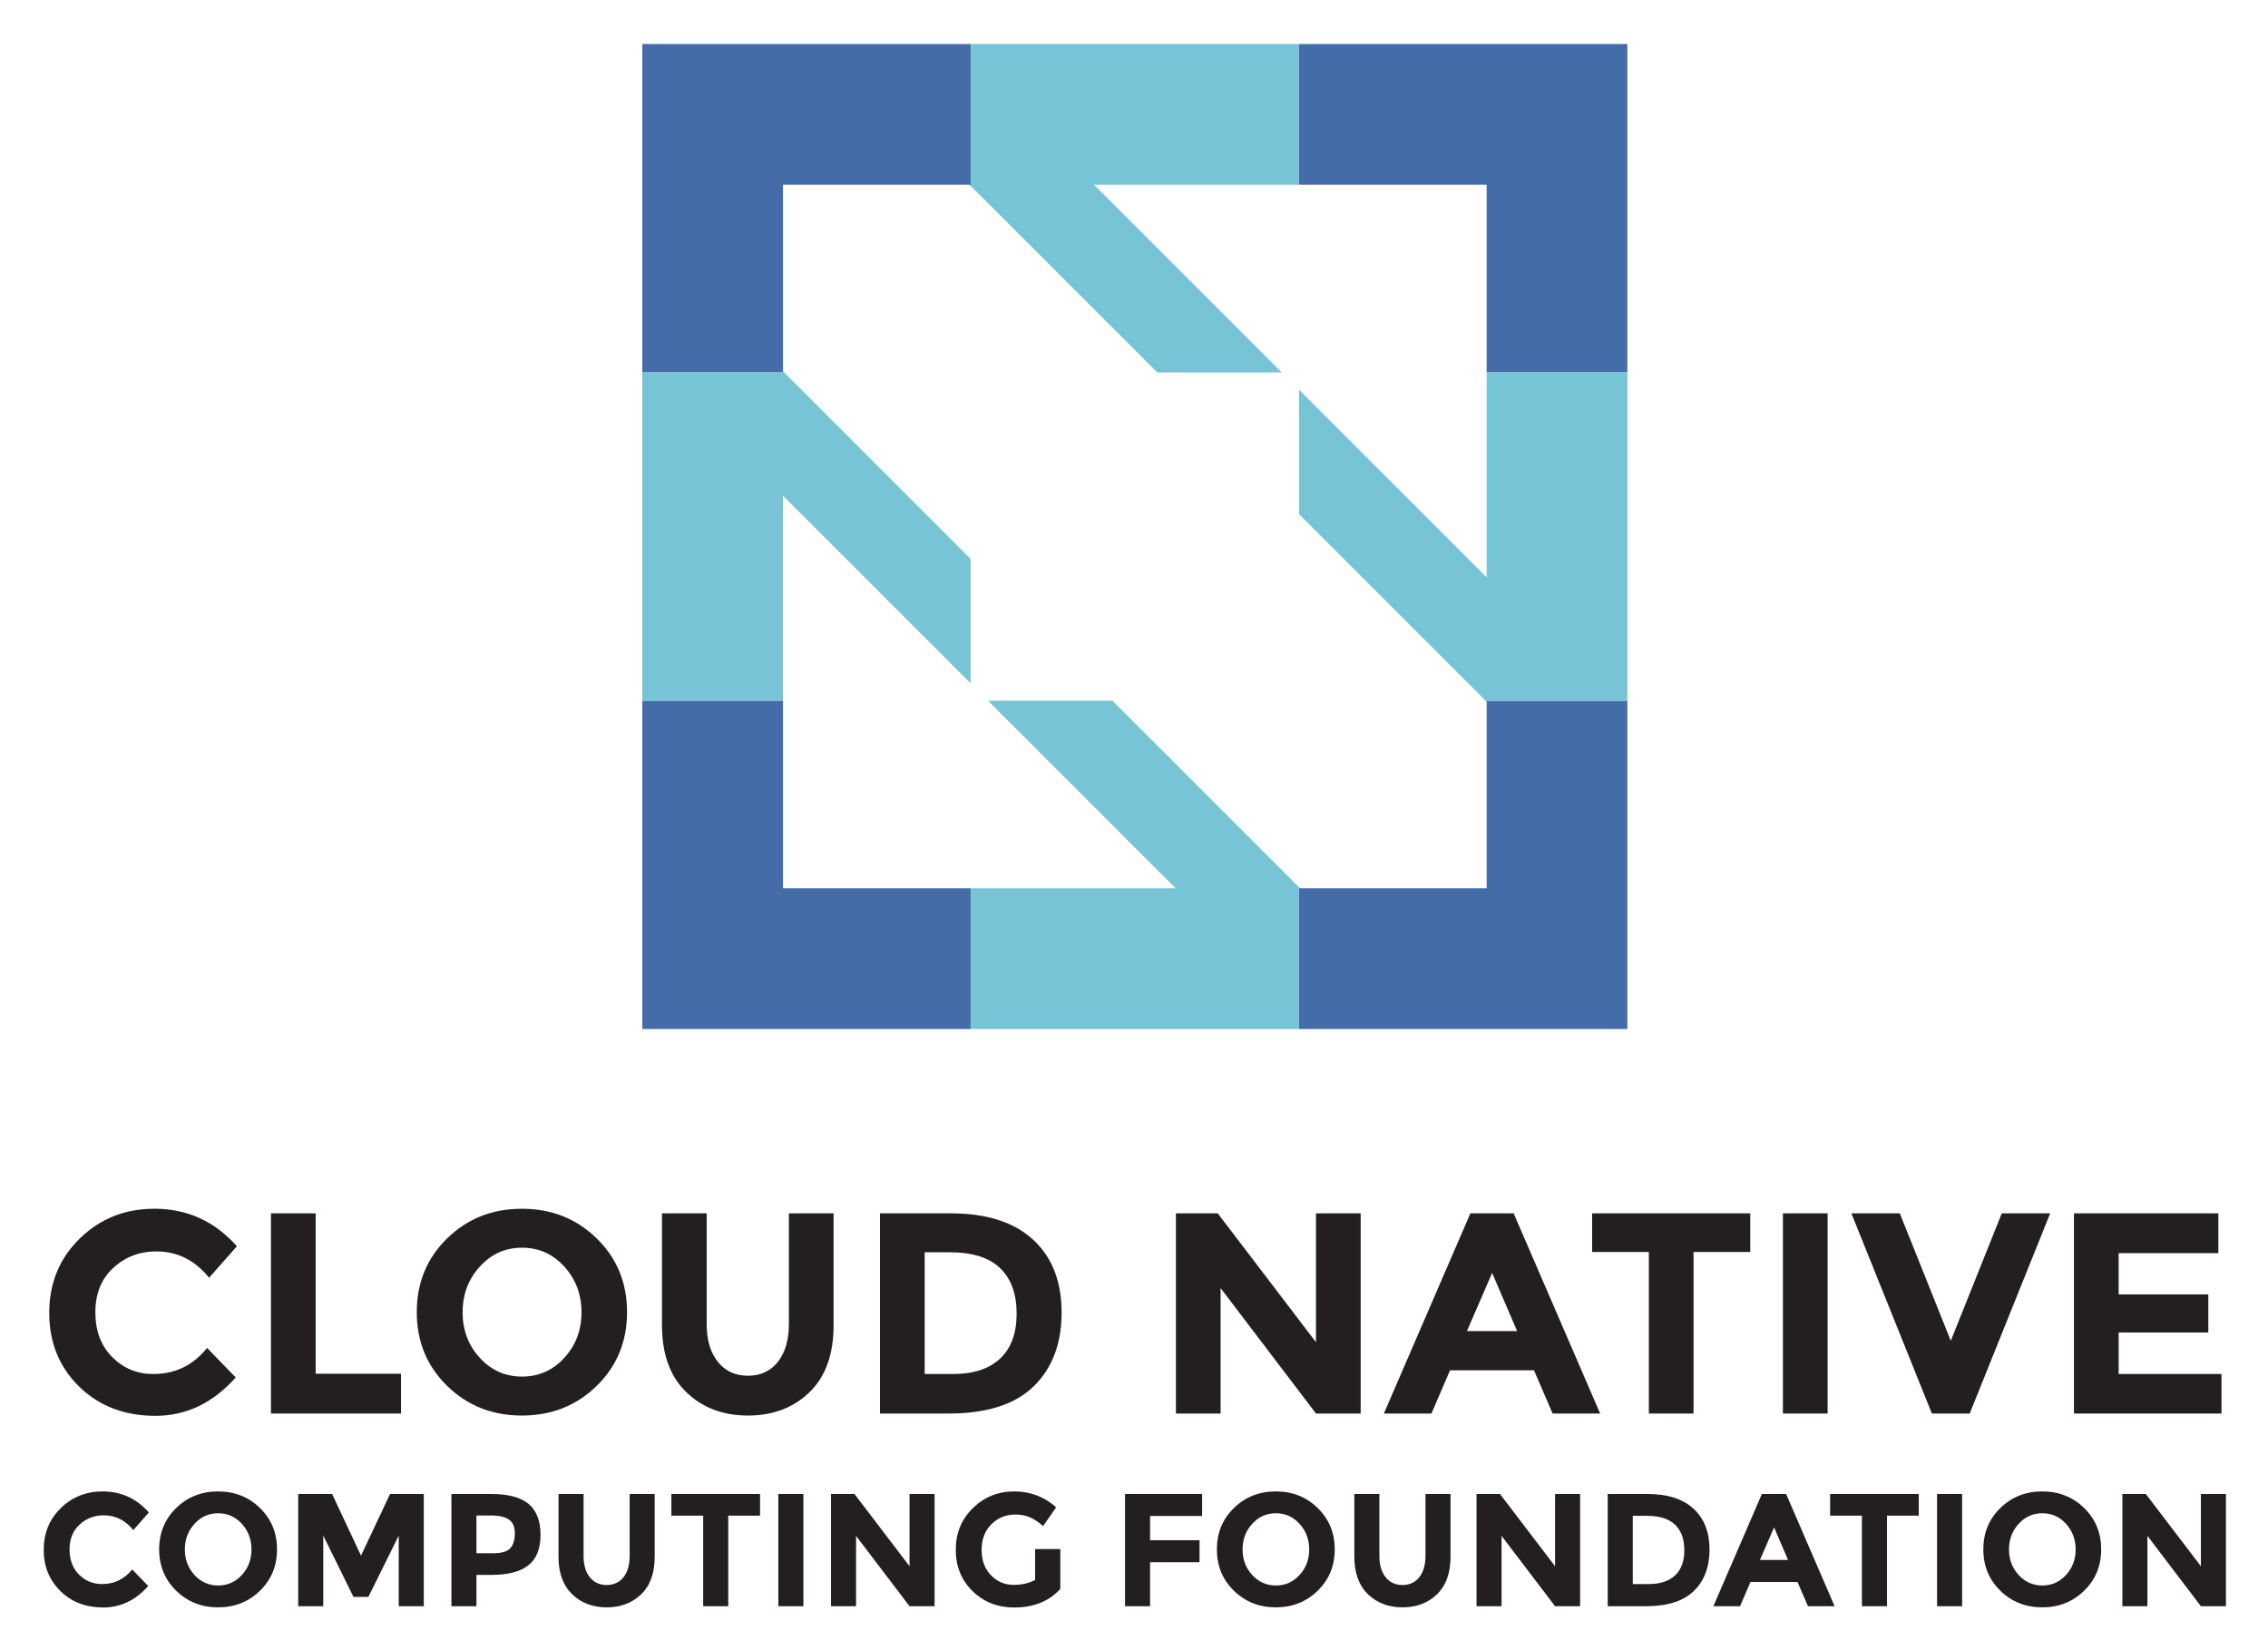
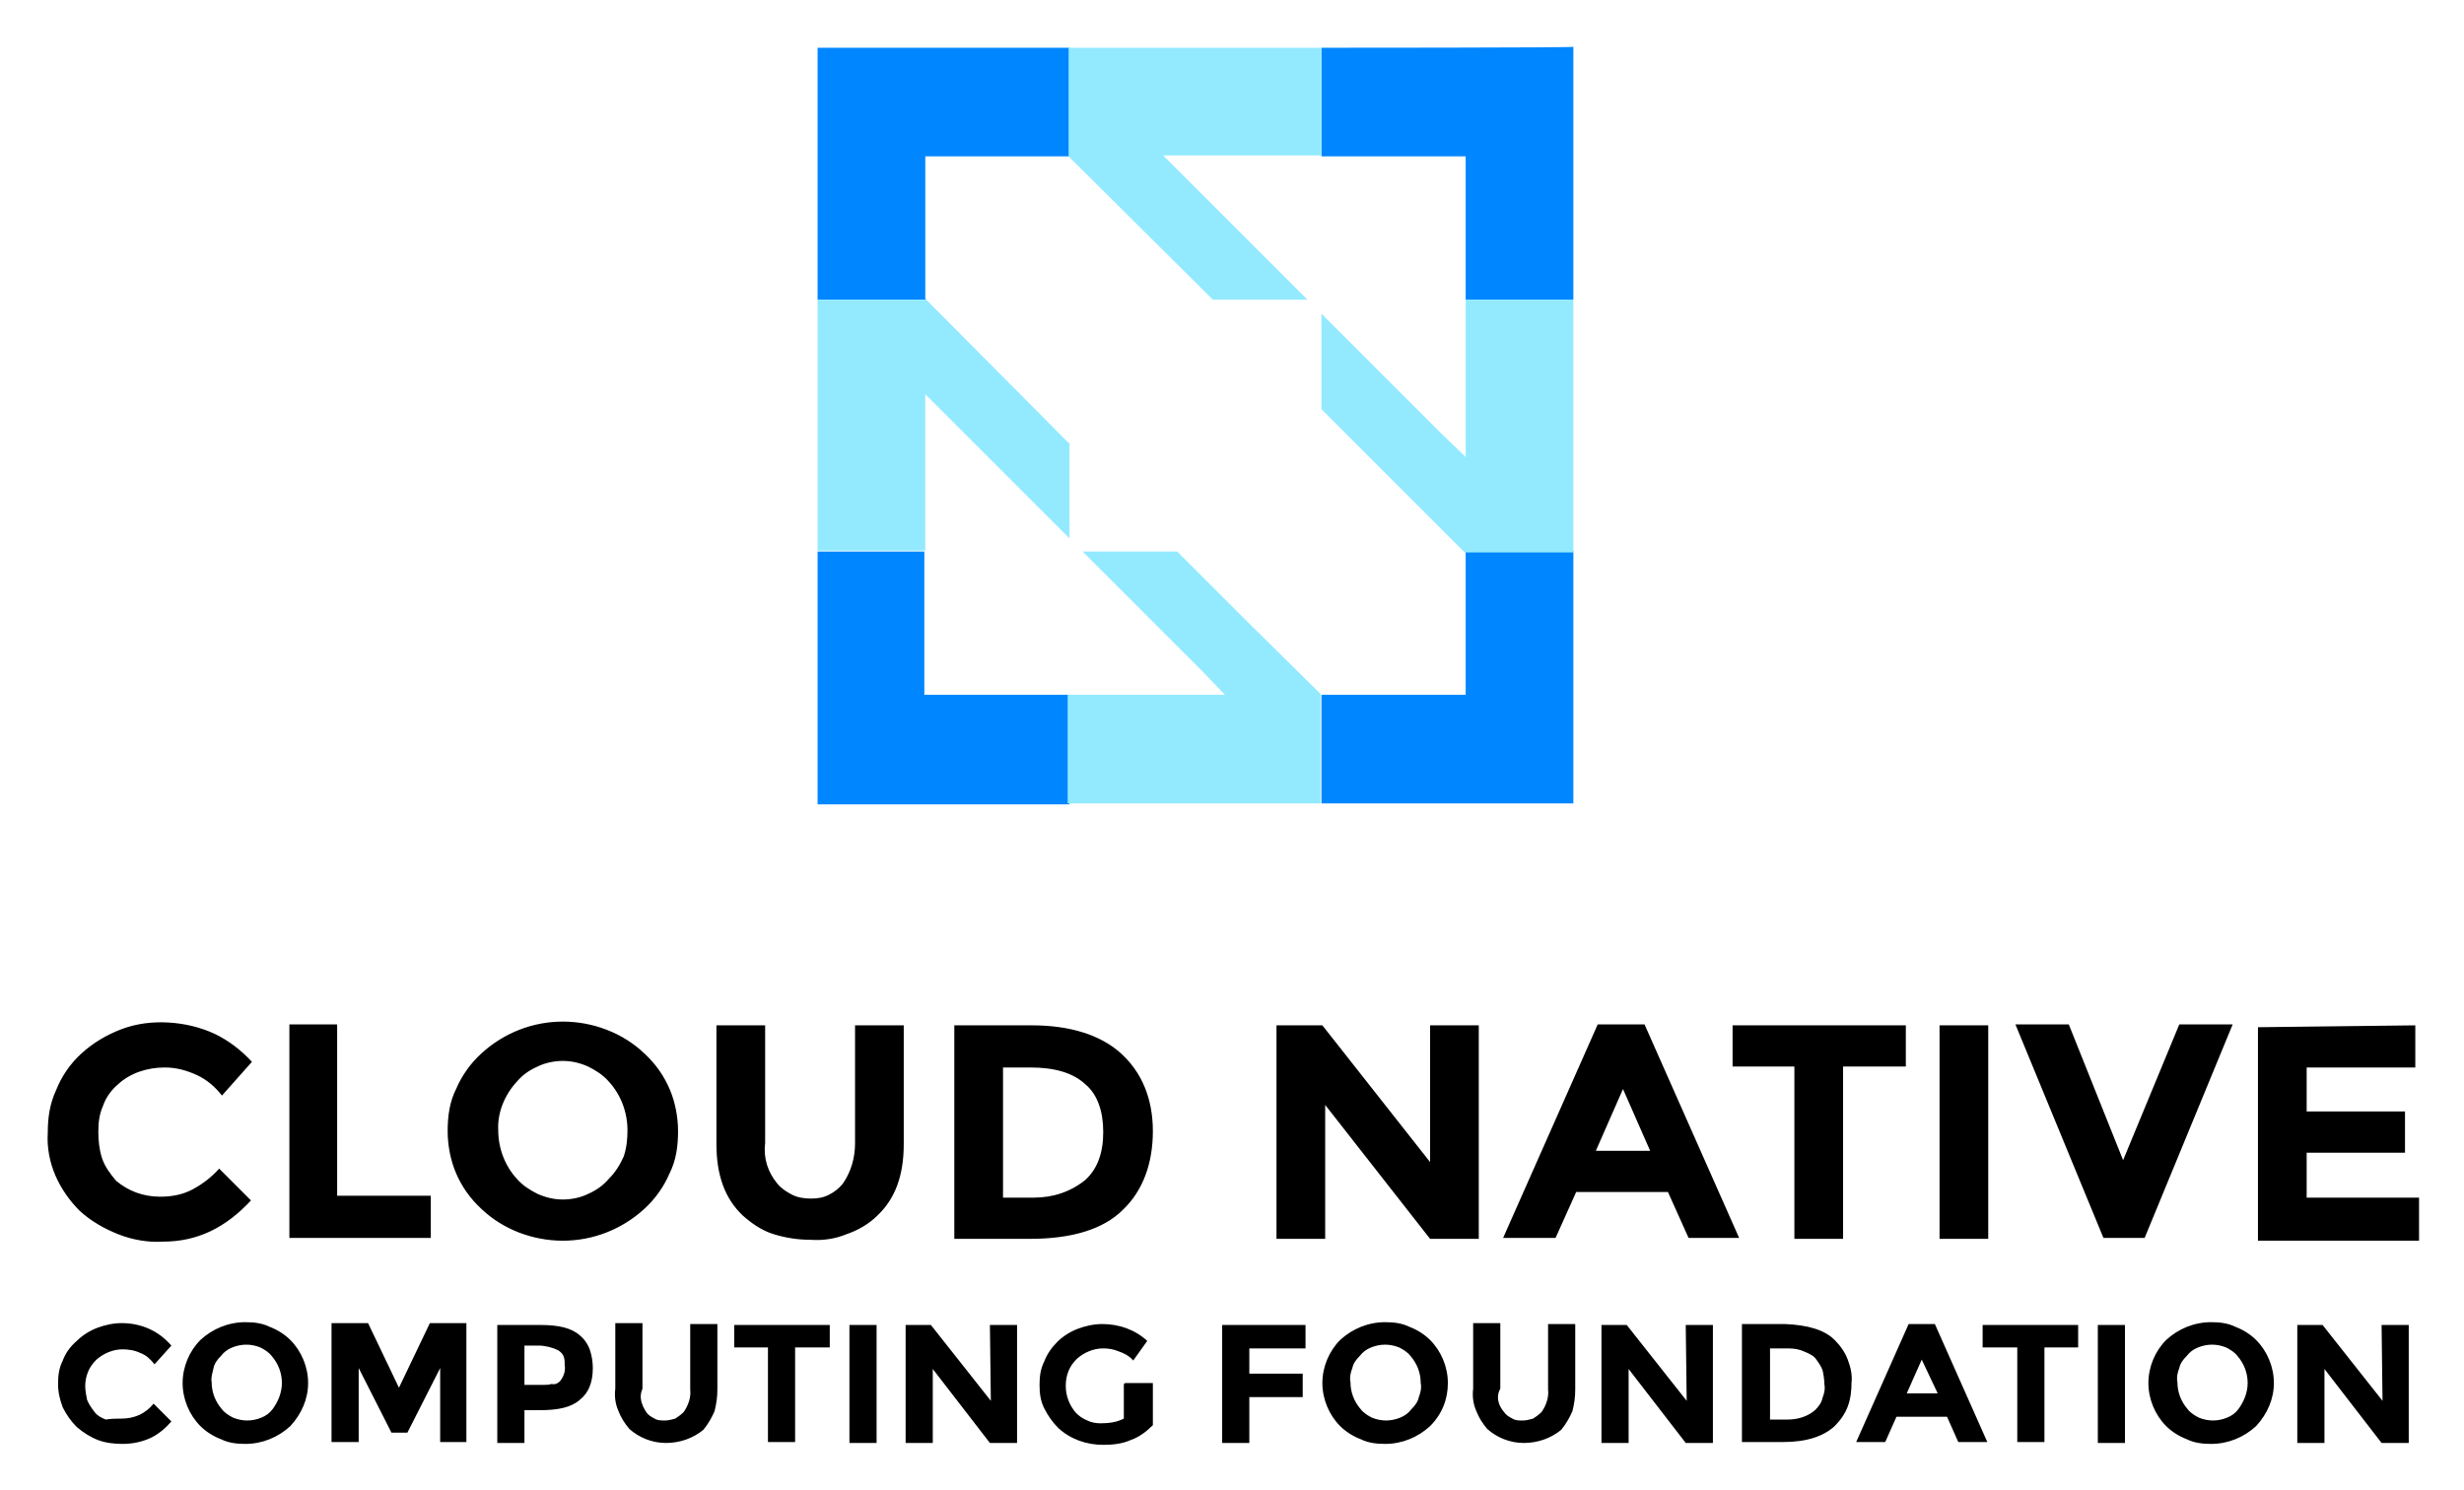
- <svg xmlns="http://www.w3.org/2000/svg" enable-background="new 0 0 360 260.987" viewBox=".6 -.9 358.54 260.79">
-   <g fill="#231f20">
-     <path d="m24.823 216.339c3.472 0 6.31-1.374 8.514-4.122l4.529 4.665c-3.593 4.046-7.828 6.068-12.703 6.068-4.876 0-8.891-1.539-12.046-4.619-3.156-3.08-4.733-6.966-4.733-11.661 0-4.694 1.608-8.611 4.823-11.752 3.216-3.14 7.148-4.71 11.798-4.71 5.192 0 9.54 1.978 13.042 5.933l-4.393 4.982c-2.234-2.778-5.011-4.167-8.332-4.167-2.658 0-4.93.868-6.816 2.604-1.888 1.737-2.83 4.076-2.83 7.02s.89 5.306 2.672 7.087c1.78 1.782 3.94 2.672 6.475 2.672z" />
-     <path d="m43.436 222.588v-31.655h7.065v25.36h13.495v6.295z" />
-     <path d="m94.927 218.218c-3.2 3.125-7.14 4.687-11.82 4.687s-8.62-1.562-11.82-4.687-4.8-7.011-4.8-11.66c0-4.65 1.6-8.537 4.8-11.662s7.14-4.687 11.82-4.687 8.62 1.562 11.82 4.687 4.8 7.012 4.8 11.661c0 4.65-1.6 8.536-4.8 11.661zm-2.4-11.639c0-2.822-.906-5.23-2.718-7.223-1.81-1.992-4.038-2.989-6.68-2.989s-4.868.997-6.679 2.99c-1.812 1.992-2.718 4.4-2.718 7.222 0 2.824.906 5.224 2.718 7.201 1.811 1.978 4.037 2.966 6.68 2.966 2.641 0 4.868-.988 6.68-2.966 1.81-1.977 2.716-4.377 2.716-7.2z" />
-     <path d="m114.082 214.414c1.178 1.465 2.763 2.197 4.754 2.197 1.994 0 3.571-.732 4.734-2.197 1.161-1.464 1.744-3.464 1.744-6v-17.48h7.064v17.706c0 4.59-1.269 8.114-3.803 10.574-2.537 2.461-5.783 3.69-9.739 3.69-3.954 0-7.207-1.236-9.758-3.712-2.552-2.475-3.827-5.993-3.827-10.552v-17.707h7.065v17.48c0 2.537.589 4.537 1.766 6.001z" />
-     <path d="m163.897 195.077c3.018 2.762 4.529 6.604 4.529 11.525s-1.473 8.816-4.416 11.684c-2.943 2.869-7.435 4.302-13.473 4.302h-10.824v-31.655h11.187c5.645 0 9.977 1.381 12.997 4.144zm-5.186 18.816c1.736-1.63 2.604-4 2.604-7.11 0-3.109-.868-5.502-2.604-7.177-1.736-1.676-4.4-2.514-7.992-2.514h-3.94v19.247h4.483c3.23 0 5.713-.816 7.45-2.446z" />
-     <path d="m208.64 190.933h7.065v31.655h-7.065l-15.08-19.835v19.835h-7.065v-31.655h6.611l15.534 20.379z" />
-     <path d="m246.046 222.588-2.944-6.838h-13.27l-2.942 6.838h-7.518l13.677-31.655h6.837l13.678 31.655zm-9.555-22.235-3.986 9.193h7.926z" />
-     <path d="m268.327 197.047v25.541h-7.065v-25.541h-8.967v-6.114h24.998v6.114z" />
-     <path d="m282.455 190.933h7.065v31.655h-7.065z" />
-     <path d="m308.993 211.086 8.06-20.153h7.655l-12.726 31.655h-5.977l-12.727-31.655h7.655z" />
-     <path d="m351.29 190.933v6.295h-15.76v6.521h14.175v6.023h-14.174v6.567h16.257v6.25h-23.323v-31.656z" />
-     <path d="m16.724 249.548c1.946 0 3.536-.77 4.772-2.31l2.539 2.614c-2.015 2.268-4.388 3.401-7.121 3.401s-4.984-.862-6.752-2.59c-1.769-1.725-2.653-3.904-2.653-6.535 0-2.632.9-4.828 2.703-6.588s4.007-2.64 6.613-2.64c2.91 0 5.348 1.109 7.311 3.326l-2.462 2.792c-1.253-1.557-2.81-2.336-4.671-2.336-1.49 0-2.763.487-3.82 1.46-1.059.974-1.587 2.285-1.587 3.935s.499 2.975 1.498 3.972c.998 1 2.208 1.499 3.63 1.499z" />
-     <path d="m41.702 250.6c-1.793 1.752-4.002 2.629-6.625 2.629s-4.832-.877-6.626-2.629c-1.794-1.75-2.69-3.93-2.69-6.535 0-2.607.896-4.786 2.69-6.537 1.794-1.752 4.003-2.628 6.626-2.628s4.832.876 6.625 2.628c1.794 1.75 2.691 3.93 2.691 6.537 0 2.606-.897 4.784-2.69 6.535zm-1.345-6.523c0-1.582-.508-2.932-1.523-4.05-1.016-1.116-2.264-1.674-3.745-1.674-1.48 0-2.729.558-3.744 1.675s-1.523 2.467-1.523 4.049.508 2.928 1.523 4.036c1.015 1.109 2.263 1.662 3.744 1.662s2.73-.553 3.745-1.662c1.015-1.108 1.523-2.453 1.523-4.036z" />
-     <path d="m63.635 241.88-4.798 9.698h-2.36l-4.773-9.697v11.17h-3.96v-17.745h5.356l4.57 9.748 4.595-9.748h5.33v17.745h-3.96v-11.17z" />
-     <path d="m84.184 236.893c1.244 1.058 1.866 2.682 1.866 4.874 0 2.191-.638 3.795-1.916 4.81-1.278 1.016-3.228 1.523-5.851 1.523h-2.361v4.95h-3.96v-17.744h6.27c2.724 0 4.709.529 5.952 1.587zm-2.906 6.981c.473-.534.71-1.312.71-2.336 0-1.023-.308-1.752-.926-2.182-.618-.432-1.578-.649-2.881-.649h-2.26v5.966h2.666c1.32 0 2.217-.266 2.691-.799z" />
-     <path d="m93.843 248.469c.66.82 1.549 1.23 2.666 1.23s2-.41 2.653-1.23c.651-.821.977-1.943.977-3.364v-9.799h3.96v9.926c0 2.573-.71 4.549-2.132 5.927-1.422 1.38-3.241 2.07-5.458 2.07s-4.04-.694-5.47-2.082-2.146-3.36-2.146-5.915v-9.926h3.96v9.799c0 1.421.33 2.543.99 3.364z" />
-     <path d="m115.725 238.733v14.318h-3.96v-14.318h-5.026v-3.427h14.013v3.427z" />
-     <path d="m123.645 235.306h3.961v17.745h-3.96v-17.745z" />
-     <path d="m144.385 235.306h3.96v17.745h-3.96l-8.454-11.12v11.12h-3.96v-17.745h3.707l8.707 11.424z" />
-     <path d="m164.236 244.014h3.985v6.295c-1.76 1.963-4.197 2.944-7.311 2.944-2.607 0-4.793-.862-6.562-2.59-1.769-1.725-2.653-3.904-2.653-6.535 0-2.632.902-4.828 2.704-6.588s3.976-2.64 6.524-2.64c2.546 0 4.76.838 6.638 2.513l-2.056 2.97c-.796-.693-1.528-1.17-2.196-1.434a5.894 5.894 0 0 0 -2.17-.393c-1.507 0-2.776.511-3.808 1.535-1.032 1.025-1.548 2.373-1.548 4.05 0 1.675.494 3.017 1.484 4.023.99 1.007 2.17 1.51 3.542 1.51 1.37 0 2.512-.262 3.427-.786z" />
-     <path d="m190.636 235.306v3.478h-8.224v3.833h7.819v3.478h-7.82v6.956h-3.96v-17.745z" />
-     <path d="m208.913 250.6c-1.793 1.752-4.002 2.629-6.625 2.629-2.624 0-4.832-.877-6.625-2.629-1.795-1.75-2.692-3.93-2.692-6.535 0-2.607.897-4.786 2.692-6.537 1.793-1.752 4.001-2.628 6.625-2.628 2.623 0 4.832.876 6.625 2.628 1.794 1.75 2.69 3.93 2.69 6.537 0 2.606-.896 4.784-2.69 6.535zm-1.345-6.523c0-1.582-.508-2.932-1.523-4.05-1.016-1.116-2.264-1.674-3.745-1.674-1.48 0-2.729.558-3.744 1.675s-1.523 2.467-1.523 4.049.508 2.928 1.523 4.036c1.015 1.109 2.264 1.662 3.744 1.662 1.481 0 2.73-.553 3.745-1.662 1.015-1.108 1.523-2.453 1.523-4.036z" />
-     <path d="m219.651 248.469c.661.82 1.55 1.23 2.666 1.23 1.117 0 2-.41 2.653-1.23.651-.821.977-1.943.977-3.364v-9.799h3.96v9.926c0 2.573-.71 4.549-2.132 5.927-1.421 1.38-3.24 2.07-5.458 2.07-2.217 0-4.041-.694-5.47-2.082-1.431-1.388-2.146-3.36-2.146-5.915v-9.926h3.961v9.799c0 1.421.33 2.543.99 3.364z" />
-     <path d="m246.433 235.306h3.96v17.745h-3.96l-8.454-11.12v11.12h-3.96v-17.745h3.706l8.708 11.424z" />
-     <path d="m268.315 237.629c1.691 1.549 2.538 3.702 2.538 6.46 0 2.76-.825 4.942-2.475 6.55s-4.168 2.412-7.552 2.412h-6.068v-17.745h6.27c3.166 0 5.594.774 7.287 2.323zm-2.907 10.547c.973-.913 1.46-2.242 1.46-3.985s-.487-3.084-1.46-4.024c-.974-.938-2.467-1.409-4.481-1.409h-2.208v10.79h2.513c1.81 0 3.202-.457 4.176-1.372z" />
-     <path d="m286.415 253.05-1.65-3.832h-7.438l-1.65 3.833h-4.214l7.667-17.745h3.833l7.665 17.745h-4.213zm-5.356-12.464-2.234 5.154h4.442z" />
-     <path d="m298.905 238.733v14.318h-3.96v-14.318h-5.027v-3.427h14.013v3.427z" />
-     <path d="m306.823 235.306h3.961v17.745h-3.96v-17.745z" />
-     <path d="m330.077 250.6c-1.794 1.752-4.003 2.629-6.626 2.629-2.624 0-4.831-.877-6.625-2.629-1.795-1.75-2.692-3.93-2.692-6.535 0-2.607.897-4.786 2.692-6.537 1.794-1.752 4.001-2.628 6.625-2.628 2.623 0 4.832.876 6.626 2.628 1.793 1.75 2.69 3.93 2.69 6.537 0 2.606-.897 4.784-2.69 6.535zm-1.346-6.523c0-1.582-.507-2.932-1.523-4.05-1.015-1.116-2.264-1.674-3.744-1.674s-2.73.558-3.745 1.675-1.523 2.467-1.523 4.049.508 2.928 1.523 4.036c1.016 1.109 2.264 1.662 3.745 1.662 1.48 0 2.729-.553 3.744-1.662 1.016-1.108 1.523-2.453 1.523-4.036z" />
-     <path d="m348.532 235.306h3.96v17.745h-3.96l-8.454-11.12v11.12h-3.96v-17.745h3.706l8.708 11.424z" />
-   </g>
-   <g fill="#446ca9">
-     <path d="m124.386 109.88h-22.251v51.911h51.909v-22.249h-29.658z" />
-     <path d="m235.617 110.046v29.496h-29.498l-.163-.164v22.413h51.909v-51.911h-22.414z" />
-     <path d="m102.135 57.978h22.417l-.166-.171v-29.497h29.495l.163.166v-22.413h-51.909z" />
-     <path d="m205.956 6.063v22.247h29.661v29.668h22.248v-51.915z" />
-   </g>
-   <g fill="#76c4d5">
-     <path d="m203.209 57.978-29.666-29.668h32.413v-22.247h-51.912v22.413l29.5 29.502z" />
-     <path d="m176.456 109.88h-19.662l24.578 24.581 5.085 5.081h-32.413v22.249h51.912v-22.413l-14.752-14.751z" />
-     <path d="m235.617 57.978v32.406l-5.083-5.084-24.578-24.576v19.664l14.746 14.744 14.749 14.748h22.414v-51.902z" />
-     <path d="m154.044 87.465-29.492-29.487h-22.417v51.902h22.251v-32.409l29.658 29.658z" />
+ <svg xmlns="http://www.w3.org/2000/svg" version="1.1" id="a" x="0px" y="0px" viewBox="0 0 263.1 159.1" style="enable-background:new 0 0 263.1 159.1;" xml:space="preserve">
+   <style type="text/css">
+ 	.st0{fill:#0086FF;}
+ 	.st1{fill:#93EAFF;}
+ </style>
+   <path d="M12.9,151.5c0.7,0,1.3-0.1,2-0.4c0.6-0.3,1.1-0.7,1.5-1.2l1.9,1.9c-0.6,0.7-1.4,1.4-2.3,1.8c-0.9,0.4-1.9,0.6-2.9,0.6  c-0.9,0-1.8-0.1-2.6-0.4c-0.8-0.3-1.6-0.8-2.3-1.4c-0.6-0.6-1.1-1.3-1.5-2.1c-0.3-0.8-0.5-1.6-0.5-2.5c0-0.9,0.1-1.7,0.5-2.5  c0.3-0.8,0.8-1.5,1.5-2.1c0.6-0.6,1.4-1.1,2.2-1.4c0.8-0.3,1.7-0.5,2.6-0.5c1,0,2,0.2,2.9,0.6c0.9,0.4,1.7,1,2.4,1.8l-1.8,2  c-0.4-0.5-0.9-1-1.5-1.2c-0.6-0.3-1.3-0.4-1.9-0.4c-1,0-2,0.4-2.8,1.1c-0.4,0.4-0.7,0.8-0.9,1.3c-0.2,0.5-0.3,1-0.3,1.5  c0,0.5,0.1,1,0.2,1.5c0.2,0.5,0.5,0.9,0.8,1.3c0.3,0.4,0.7,0.6,1.2,0.8C11.9,151.5,12.4,151.5,12.9,151.5z M31,152.3  c-1.3,1.2-3,1.9-4.8,1.9c-0.9,0-1.8-0.1-2.6-0.5c-0.8-0.3-1.6-0.8-2.2-1.4c-1.2-1.2-1.9-2.9-1.9-4.6s0.7-3.4,1.9-4.6  c1.3-1.2,3-1.9,4.8-1.9c0.9,0,1.8,0.1,2.6,0.5c0.8,0.3,1.6,0.8,2.2,1.4c1.2,1.2,1.9,2.9,1.9,4.6S32.2,151,31,152.3z M30.1,147.7  c0-1.1-0.4-2.1-1.1-2.9c-0.3-0.4-0.8-0.7-1.2-0.9c-0.5-0.2-1-0.3-1.5-0.3c-0.5,0-1,0.1-1.5,0.3c-0.5,0.2-0.9,0.5-1.2,0.9  c-0.4,0.4-0.7,0.8-0.8,1.3s-0.3,1-0.2,1.5c0,1.1,0.4,2.1,1.1,2.9c0.3,0.4,0.8,0.7,1.2,0.9c0.5,0.2,1,0.3,1.5,0.3  c0.5,0,1-0.1,1.5-0.3c0.5-0.2,0.9-0.5,1.2-0.9C29.7,149.7,30.1,148.7,30.1,147.7z M47,146.1l-3.5,6.9h-1.7l-3.5-6.9v7.9h-2.9v-12.7  h3.9l3.3,6.9l3.3-6.9h3.9V154H47V146.1z M61.9,142.6c0.5,0.4,0.9,1,1.1,1.6c0.2,0.6,0.3,1.3,0.3,1.9c0,1.6-0.5,2.7-1.4,3.4  c-0.9,0.8-2.3,1.1-4.3,1.1H56v3.5h-2.9v-12.6h4.6C59.6,141.5,61,141.8,61.9,142.6z M59.8,147.5c0.4-0.5,0.6-1.1,0.5-1.7  c0-0.3,0-0.6-0.1-0.9c-0.1-0.3-0.3-0.5-0.6-0.7c-0.6-0.3-1.4-0.5-2.1-0.5H56v4.2h1.9c0.3,0,0.7,0,1-0.1  C59.3,147.9,59.6,147.7,59.8,147.5C59.8,147.5,59.8,147.5,59.8,147.5z M69,150.8c0.2,0.3,0.5,0.5,0.9,0.7c0.3,0.2,0.7,0.2,1.1,0.2  s0.7-0.1,1.1-0.2c0.3-0.2,0.6-0.4,0.9-0.7c0.5-0.7,0.8-1.6,0.7-2.4v-7h2.9v7c0,0.8-0.1,1.5-0.3,2.3c-0.3,0.7-0.7,1.4-1.2,2  c-1.1,0.9-2.5,1.4-4,1.4c-1.5,0-2.9-0.6-3.9-1.5c-0.5-0.6-0.9-1.2-1.2-2c-0.3-0.7-0.4-1.5-0.3-2.3v-7h2.9v7  C68.2,149.2,68.5,150,69,150.8L69,150.8z M84.9,143.9V154H82v-10.1h-3.6v-2.4h10.2v2.4C88.6,143.9,84.9,143.9,84.9,143.9z   M90.7,141.5h2.9v12.6h-2.9V141.5z M105.7,141.5h2.9v12.6h-2.9l-6.1-7.9v7.9h-2.9v-12.6h2.7l6.4,8.1L105.7,141.5L105.7,141.5z   M120.2,147.7h2.9v4.5c-0.7,0.7-1.5,1.3-2.4,1.6c-0.9,0.4-1.9,0.5-2.9,0.5c-1.8,0-3.5-0.6-4.8-1.8c-0.6-0.6-1.1-1.3-1.5-2.1  s-0.5-1.6-0.5-2.5c0-0.9,0.1-1.7,0.5-2.5c0.3-0.8,0.8-1.5,1.4-2.1c0.6-0.6,1.4-1.1,2.2-1.4c0.8-0.3,1.7-0.5,2.6-0.5  c1.8,0,3.5,0.6,4.8,1.8l-1.5,2.1c-0.4-0.5-1-0.8-1.6-1c-0.5-0.2-1-0.3-1.6-0.3c-1,0-2,0.4-2.8,1.1c-0.4,0.4-0.7,0.8-0.9,1.3  c-0.2,0.5-0.3,1-0.3,1.6c0,1.1,0.4,2.1,1.1,2.9c0.3,0.3,0.7,0.6,1.2,0.8c0.4,0.2,0.9,0.3,1.4,0.3c0.9,0,1.7-0.1,2.5-0.5v-3.6  C120,147.7,120.2,147.7,120.2,147.7z M139.4,141.5v2.5h-6v2.7h5.7v2.5h-5.7v4.9h-2.9v-12.6H139.4z M152.7,152.3  c-1.3,1.2-3,1.9-4.8,1.9c-0.9,0-1.8-0.1-2.6-0.5c-0.8-0.3-1.6-0.8-2.2-1.4c-1.2-1.2-1.9-2.9-1.9-4.6s0.7-3.4,1.9-4.6  c1.3-1.2,3-1.9,4.8-1.9c0.9,0,1.8,0.1,2.6,0.5c0.8,0.3,1.6,0.8,2.2,1.4c1.2,1.2,1.9,2.9,1.9,4.6S154,151,152.7,152.3z M151.7,147.7  c0-1.1-0.4-2.1-1.1-2.9c-0.3-0.4-0.8-0.7-1.2-0.9c-0.5-0.2-1-0.3-1.5-0.3c-0.5,0-1,0.1-1.5,0.3c-0.5,0.2-0.9,0.5-1.2,0.9  c-0.4,0.4-0.7,0.8-0.8,1.3c-0.2,0.5-0.3,1-0.2,1.5c0,1.1,0.4,2.1,1.1,2.9c0.3,0.4,0.8,0.7,1.2,0.9c0.5,0.2,1,0.3,1.5,0.3  c0.5,0,1-0.1,1.5-0.3c0.5-0.2,0.9-0.5,1.2-0.9c0.4-0.4,0.7-0.8,0.8-1.3C151.7,148.7,151.8,148.2,151.7,147.7z M160.6,150.8  c0.2,0.3,0.5,0.5,0.9,0.7c0.3,0.2,0.7,0.2,1.1,0.2s0.7-0.1,1.1-0.2c0.3-0.2,0.6-0.4,0.9-0.7c0.5-0.7,0.8-1.6,0.7-2.4v-7h2.9v7  c0,0.8-0.1,1.5-0.3,2.3c-0.3,0.7-0.7,1.4-1.2,2c-1.1,0.9-2.5,1.4-4,1.4c-1.5,0-2.9-0.6-3.9-1.5c-0.5-0.6-0.9-1.2-1.2-2  c-0.3-0.7-0.4-1.5-0.3-2.3v-7h2.9v7C159.7,149.2,160,150.1,160.6,150.8z M180,141.5h2.9v12.6H180l-6.1-7.9v7.9H171v-12.6h2.7  l6.4,8.1L180,141.5L180,141.5z M195.9,143.1c0.6,0.6,1.1,1.3,1.4,2.1c0.3,0.8,0.5,1.6,0.4,2.5c0,0.8-0.1,1.7-0.4,2.5  c-0.3,0.8-0.8,1.5-1.4,2.1c-1.2,1.1-3,1.7-5.5,1.7h-4.4v-12.6h4.6C193,141.5,194.8,142,195.9,143.1z M193.8,150.6  c0.4-0.4,0.7-0.8,0.8-1.3c0.2-0.5,0.3-1,0.2-1.5c0-0.5-0.1-1.1-0.2-1.5c-0.2-0.5-0.5-0.9-0.8-1.3c-0.4-0.4-1-0.6-1.5-0.8  c-0.6-0.2-1.1-0.2-1.7-0.2h-1.6v7.6h1.9C191.9,151.6,193,151.3,193.8,150.6z M209.1,154l-1.2-2.7h-5.4l-1.2,2.7h-3.1l5.6-12.6h2.8  l5.6,12.6H209.1z M205.2,145.2l-1.6,3.6h3.3L205.2,145.2z M218.3,143.9V154h-2.9v-10.1h-3.7v-2.4h10.2v2.4H218.3z M224,141.5h2.9  v12.6H224V141.5z M240.9,152.3c-1.3,1.2-3,1.9-4.8,1.9c-0.9,0-1.8-0.1-2.6-0.5c-0.8-0.3-1.6-0.8-2.2-1.4c-1.2-1.2-1.9-2.9-1.9-4.6  s0.7-3.4,1.9-4.6c1.3-1.2,3-1.9,4.8-1.9c0.9,0,1.8,0.1,2.6,0.5c0.8,0.3,1.6,0.8,2.2,1.4c1.2,1.2,1.9,2.9,1.9,4.6  S242.1,151,240.9,152.3z M240,147.7c0-1.1-0.4-2.1-1.1-2.9c-0.3-0.4-0.8-0.7-1.2-0.9c-0.5-0.2-1-0.3-1.5-0.3c-0.5,0-1,0.1-1.5,0.3  c-0.5,0.2-0.9,0.5-1.2,0.9c-0.4,0.4-0.7,0.8-0.8,1.3c-0.2,0.5-0.3,1-0.2,1.5c0,1.1,0.4,2.1,1.1,2.9c0.3,0.4,0.8,0.7,1.2,0.9  c0.5,0.2,1,0.3,1.5,0.3c0.5,0,1-0.1,1.5-0.3c0.5-0.2,0.9-0.5,1.2-0.9C239.6,149.7,240,148.7,240,147.7z M254.3,141.5h2.9v12.6h-2.9  l-6.1-7.9v7.9h-2.9v-12.6h2.7l6.4,8.1L254.3,141.5z M17.1,127.8c1.2,0,2.4-0.2,3.5-0.8s2-1.3,2.8-2.2l3.4,3.4  c-2.7,2.9-5.7,4.4-9.4,4.4c-1.6,0.1-3.3-0.2-4.8-0.8s-2.9-1.4-4.1-2.5c-1.1-1.1-2-2.4-2.6-3.8c-0.6-1.4-0.9-3-0.8-4.5  c0-1.6,0.2-3.1,0.9-4.6c0.6-1.5,1.5-2.8,2.7-3.9c1.2-1.1,2.7-2,4.3-2.6c1.6-0.6,3.3-0.8,5-0.7c1.7,0.1,3.4,0.5,4.9,1.2s2.9,1.8,4,3  l-3.2,3.6c-0.7-0.9-1.6-1.7-2.7-2.2s-2.2-0.8-3.4-0.8c-1.9,0-3.7,0.6-5,1.8c-0.7,0.6-1.3,1.4-1.6,2.3c-0.4,0.9-0.5,1.8-0.5,2.8  c0,0.9,0.1,1.9,0.4,2.8c0.3,0.9,0.9,1.7,1.5,2.4C13.7,127.2,15.3,127.8,17.1,127.8L17.1,127.8z M30.9,132.2v-22.8H36v18.3h10v4.5  L30.9,132.2z M68.8,129.1c-2.4,2.2-5.5,3.4-8.7,3.4s-6.4-1.2-8.7-3.4c-1.2-1.1-2.1-2.4-2.7-3.8c-0.6-1.4-0.9-3-0.9-4.5  c0-1.6,0.2-3.1,0.9-4.5c0.6-1.4,1.5-2.7,2.7-3.8c2.4-2.2,5.5-3.4,8.7-3.4s6.4,1.2,8.7,3.4c1.2,1.1,2.1,2.4,2.7,3.8  c0.6,1.4,0.9,3,0.9,4.5c0,1.6-0.2,3.1-0.9,4.5C70.9,126.7,70,128,68.8,129.1L68.8,129.1z M67,120.7c0-1.9-0.7-3.8-2-5.2  c-0.6-0.7-1.4-1.2-2.2-1.6c-0.9-0.4-1.8-0.6-2.7-0.6c-0.9,0-1.9,0.2-2.7,0.6c-0.9,0.4-1.6,0.9-2.2,1.6c-1.3,1.4-2.1,3.3-2,5.2  c0,1.9,0.7,3.8,2,5.2c0.6,0.7,1.4,1.2,2.2,1.6c0.9,0.4,1.8,0.6,2.7,0.6c0.9,0,1.9-0.2,2.7-0.6c0.9-0.4,1.6-0.9,2.2-1.6  c0.7-0.7,1.2-1.5,1.6-2.4C66.9,122.6,67,121.7,67,120.7z M83,126.4c0.4,0.5,1,0.9,1.6,1.2s1.3,0.4,2,0.4c0.7,0,1.3-0.1,1.9-0.4  c0.6-0.3,1.1-0.7,1.5-1.2c0.9-1.3,1.3-2.8,1.3-4.3v-12.6h5.2v12.7c0,3.3-0.9,5.8-2.8,7.6c-0.9,0.9-2.1,1.6-3.3,2  c-1.2,0.5-2.5,0.7-3.9,0.6c-1.3,0-2.6-0.2-3.9-0.6s-2.4-1.2-3.3-2c-1.9-1.8-2.8-4.3-2.8-7.6v-12.7h5.2v12.6  C81.5,123.7,82,125.2,83,126.4z M119.7,112.5c2.2,2,3.4,4.8,3.4,8.3c0,3.5-1.1,6.4-3.2,8.4c-2.1,2.1-5.5,3.1-9.9,3.1h-8.1v-22.8h8.3  C114.2,109.5,117.5,110.5,119.7,112.5z M115.9,126c1.3-1.2,1.9-2.9,1.9-5.1c0-2.2-0.6-4-1.9-5.1c-1.3-1.2-3.2-1.8-5.9-1.8h-2.9v13.9  h3.3C112.4,127.9,114.3,127.3,115.9,126L115.9,126z M152.7,109.5h5.2v22.8h-5.2L141.5,118v14.3h-5.2v-22.8h4.9l11.5,14.6  C152.7,124.1,152.7,109.5,152.7,109.5z M180.3,132.2l-2.2-4.9h-9.8l-2.2,4.9h-5.6l10.1-22.8h5l10.1,22.8H180.3z M173.3,116.3  l-2.9,6.6h5.8L173.3,116.3z M196.8,113.9v18.4h-5.2v-18.4H185v-4.4h18.5v4.4H196.8z M207.1,109.5h5.2v22.8h-5.2V109.5z M226.7,123.9  l6-14.5h5.7l-9.4,22.8h-4.4l-9.4-22.8h5.7L226.7,123.9z M257.9,109.5v4.5h-11.6v4.7h10.5v4.4h-10.5v4.8h12v4.6h-17.2v-22.8  L257.9,109.5L257.9,109.5L257.9,109.5z" />
+   <g>
+     <path class="st0" d="M98.7,58.9H87.3v27h26.9V74.2H98.7V58.9z" />
+     <path class="st0" d="M156.5,59v15.2h-15.4v11.6H168v-27h-11.6L156.5,59z" />
+     <path class="st0" d="M87.3,32h11.6l-0.1-0.1V16.7h15.4V5.1H87.3V32z" />
+     <path class="st0" d="M141.1,5.1v11.6h15.4V32H168v-27C168,5.1,141.1,5.1,141.1,5.1z" />
+     <path class="st1" d="M139.6,32l-15.4-15.4h16.9V5.1h-27v11.6L129.5,32H139.6z" />
+     <path class="st1" d="M125.7,58.9h-10.1l12.7,12.7l2.5,2.6h-16.8v11.6h27V74.1l-7.7-7.6L125.7,58.9z" />
+     <path class="st1" d="M156.5,32v16.8l-2.7-2.6l-12.7-12.7v10.2l7.6,7.6l7.7,7.7H168V32H156.5L156.5,32z" />
+     <path class="st1" d="M114.1,47.3L98.9,32H87.3v26.8h11.5V42.1l15.4,15.4V47.3z" />
  </g>
</svg>
